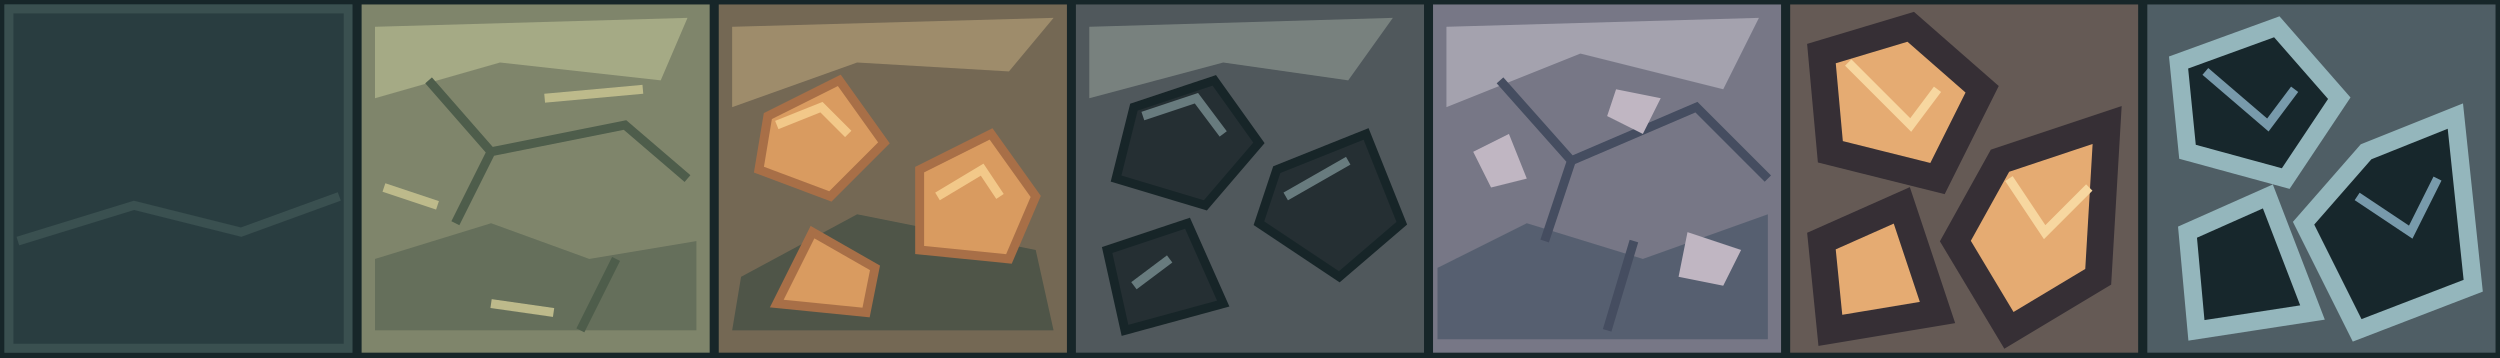
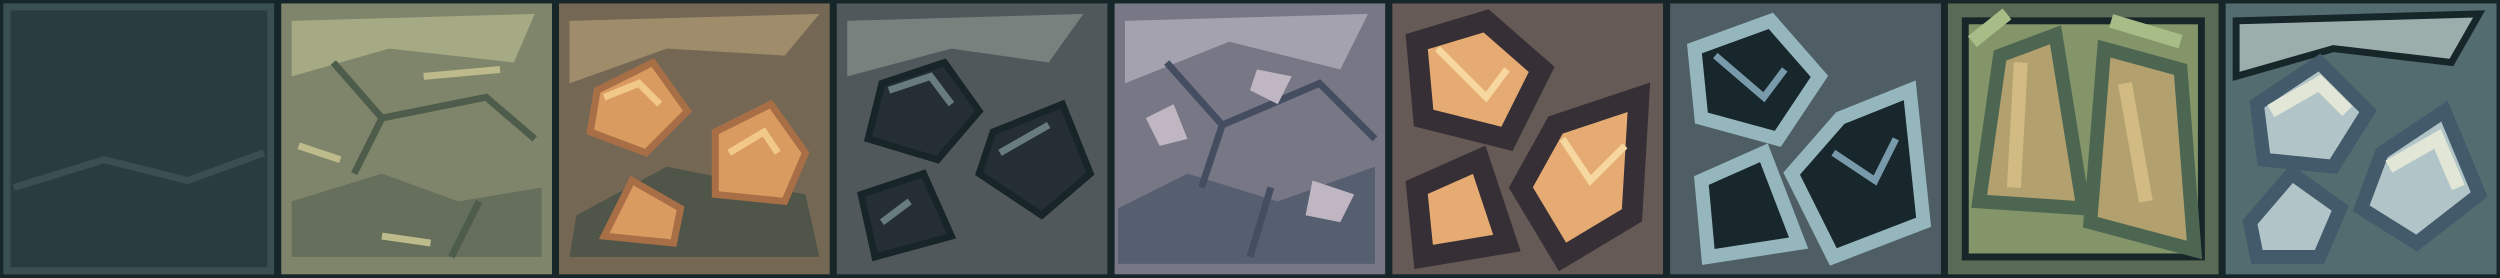
- <svg xmlns="http://www.w3.org/2000/svg" width="280" height="40" viewBox="0 0 280 40">
+ <svg xmlns="http://www.w3.org/2000/svg" width="360" height="40" viewBox="0 0 360 40">
  <g stroke="#172629" stroke-width="1">
    <path fill="#293d40" d="M0 0h40v40H0z" />
    <path fill="none" stroke="#3a5050" d="M1 1h38v38H1zM2 27l13-4 12 3 11-4" />
    <path fill="#7f856b" d="M40 0h40v40H40z" />
    <path fill="#a5aa85" stroke="none" d="m42 3 35-1-3 7-18-2-14 4z" />
    <path fill="#656f5b" stroke="none" d="m42 29 13-4 11 4 12-2v10H42z" />
    <path fill="none" stroke="#4e5d4b" d="m48 9 7 8-4 8m4-8 15-3 7 6m-8 9-4 8" />
    <path fill="none" stroke="#bdba8b" d="m43 21 6 2m12-12 11-1m-17 24 7 1" />
    <path fill="#746854" d="M80 0h40v40H80z" />
    <path fill="#9e8c6b" stroke="none" d="m82 3 36-1-5 6-17-1-14 5z" />
    <path fill="#4f5548" stroke="none" d="m83 31 13-7 20 4 2 9H82z" />
    <path fill="#d99b60" stroke="#a86f47" d="m86 13 8-4 5 7-6 6-8-3zm17 6 8-4 5 7-3 7-10-1zm-16 15 4-8 7 4-1 5z" />
    <path fill="none" stroke="#f2c889" d="m87 14 5-2 3 3m10 7 5-3 2 3" />
    <path fill="#50585c" d="M120 0h40v40h-40z" />
    <path fill="#78817e" stroke="none" d="m122 3 34-1-5 7-14-2-15 4z" />
    <path fill="#252f33" stroke="#172528" d="m127 12 9-3 5 7-6 7-10-3zm16 7 10-4 4 10-7 6-9-6zm-17 18-2-9 9-3 4 9z" />
    <path fill="none" stroke="#687b7e" d="m128 13 6-2 3 4m7 7 7-4m-24 14 4-3" />
    <path fill="#777786" d="M160 0h40v40h-40z" />
    <path fill="#a4a2ae" stroke="none" d="m162 3 35-1-4 8-16-4-15 6z" />
    <path fill="#565f70" stroke="none" d="m161 30 10-5 13 4 14-5v14h-37z" />
    <path fill="none" stroke="#454d60" d="m168 9 8 9-3 9m3-9 14-6 8 8m-15 7-3 10" />
    <path fill="#c0b6c2" stroke="none" d="m165 17 4-2 2 5-4 1zm16-7 5 1-2 4-4-2zm8 16 6 2-2 4-5-1z" />
    <path fill="#655a55" d="M200 0h40v40h-40z" />
    <path fill="#e5ab72" stroke="#362f35" stroke-width="3" d="m204 6 10-3 8 7-5 10-12-3zm20 12 12-4-1 17-10 6-6-10zm-20 9 9-4 4 12-12 2z" />
    <path fill="none" stroke="#f7d7a0" d="m207 7 7 7 3-4m8 10 4 6 5-5" />
    <path fill="#4f5e65" d="M240 0h40v40h-40z" />
    <path fill="#17272c" stroke="#94b6bc" stroke-width="2" d="m244 7 11-4 7 8-6 9-11-3zm21 10 10-4 2 19-13 5-6-12zm-20 9 9-4 5 13-13 2z" />
    <path fill="none" stroke="#789aab" d="m247 8 7 6 3-4m7 12 6 4 3-6" />
+     <g transform="translate(280 0)">
+       <path d="M0 0h40v40H0z" fill="#596b54" />
+       <path d="M3 3h34v34H3z" fill="#849669" />
+       <path d="m5 29 3-21 8-3 4 25zM21 32l2-25 11 3 2 26z" fill="#b2a16e" stroke="#4d6651" stroke-width="2" />
+       <path d="m11 9-1 18m16-15 3 17" stroke="#d1bb83" stroke-width="2" />
+       <path d="m4 6 5-4m15 1 10 3" stroke="#a8bc87" stroke-width="2" />
+     </g>
+     <g transform="translate(320 0)">
+       <path d="M0 0h40v40H0z" fill="#536c70" />
+       <path d="m2 3 35-1-4 7-17-2-14 4z" fill="#9caeac" />
+       <path d="m5 15 9-6 7 7-5 8-10-1zm18 7 9-6 5 12-9 7-8-5zM4 32l6-7 7 5-3 7H5z" fill="#b1c4c7" stroke="#425a6a" stroke-width="2" />
+       <path d="m7 16 7-4 4 4m6 8 7-4 3 7" stroke="#e1e6d6" fill="none" stroke-width="2" />
+     </g>
  </g>
</svg>
